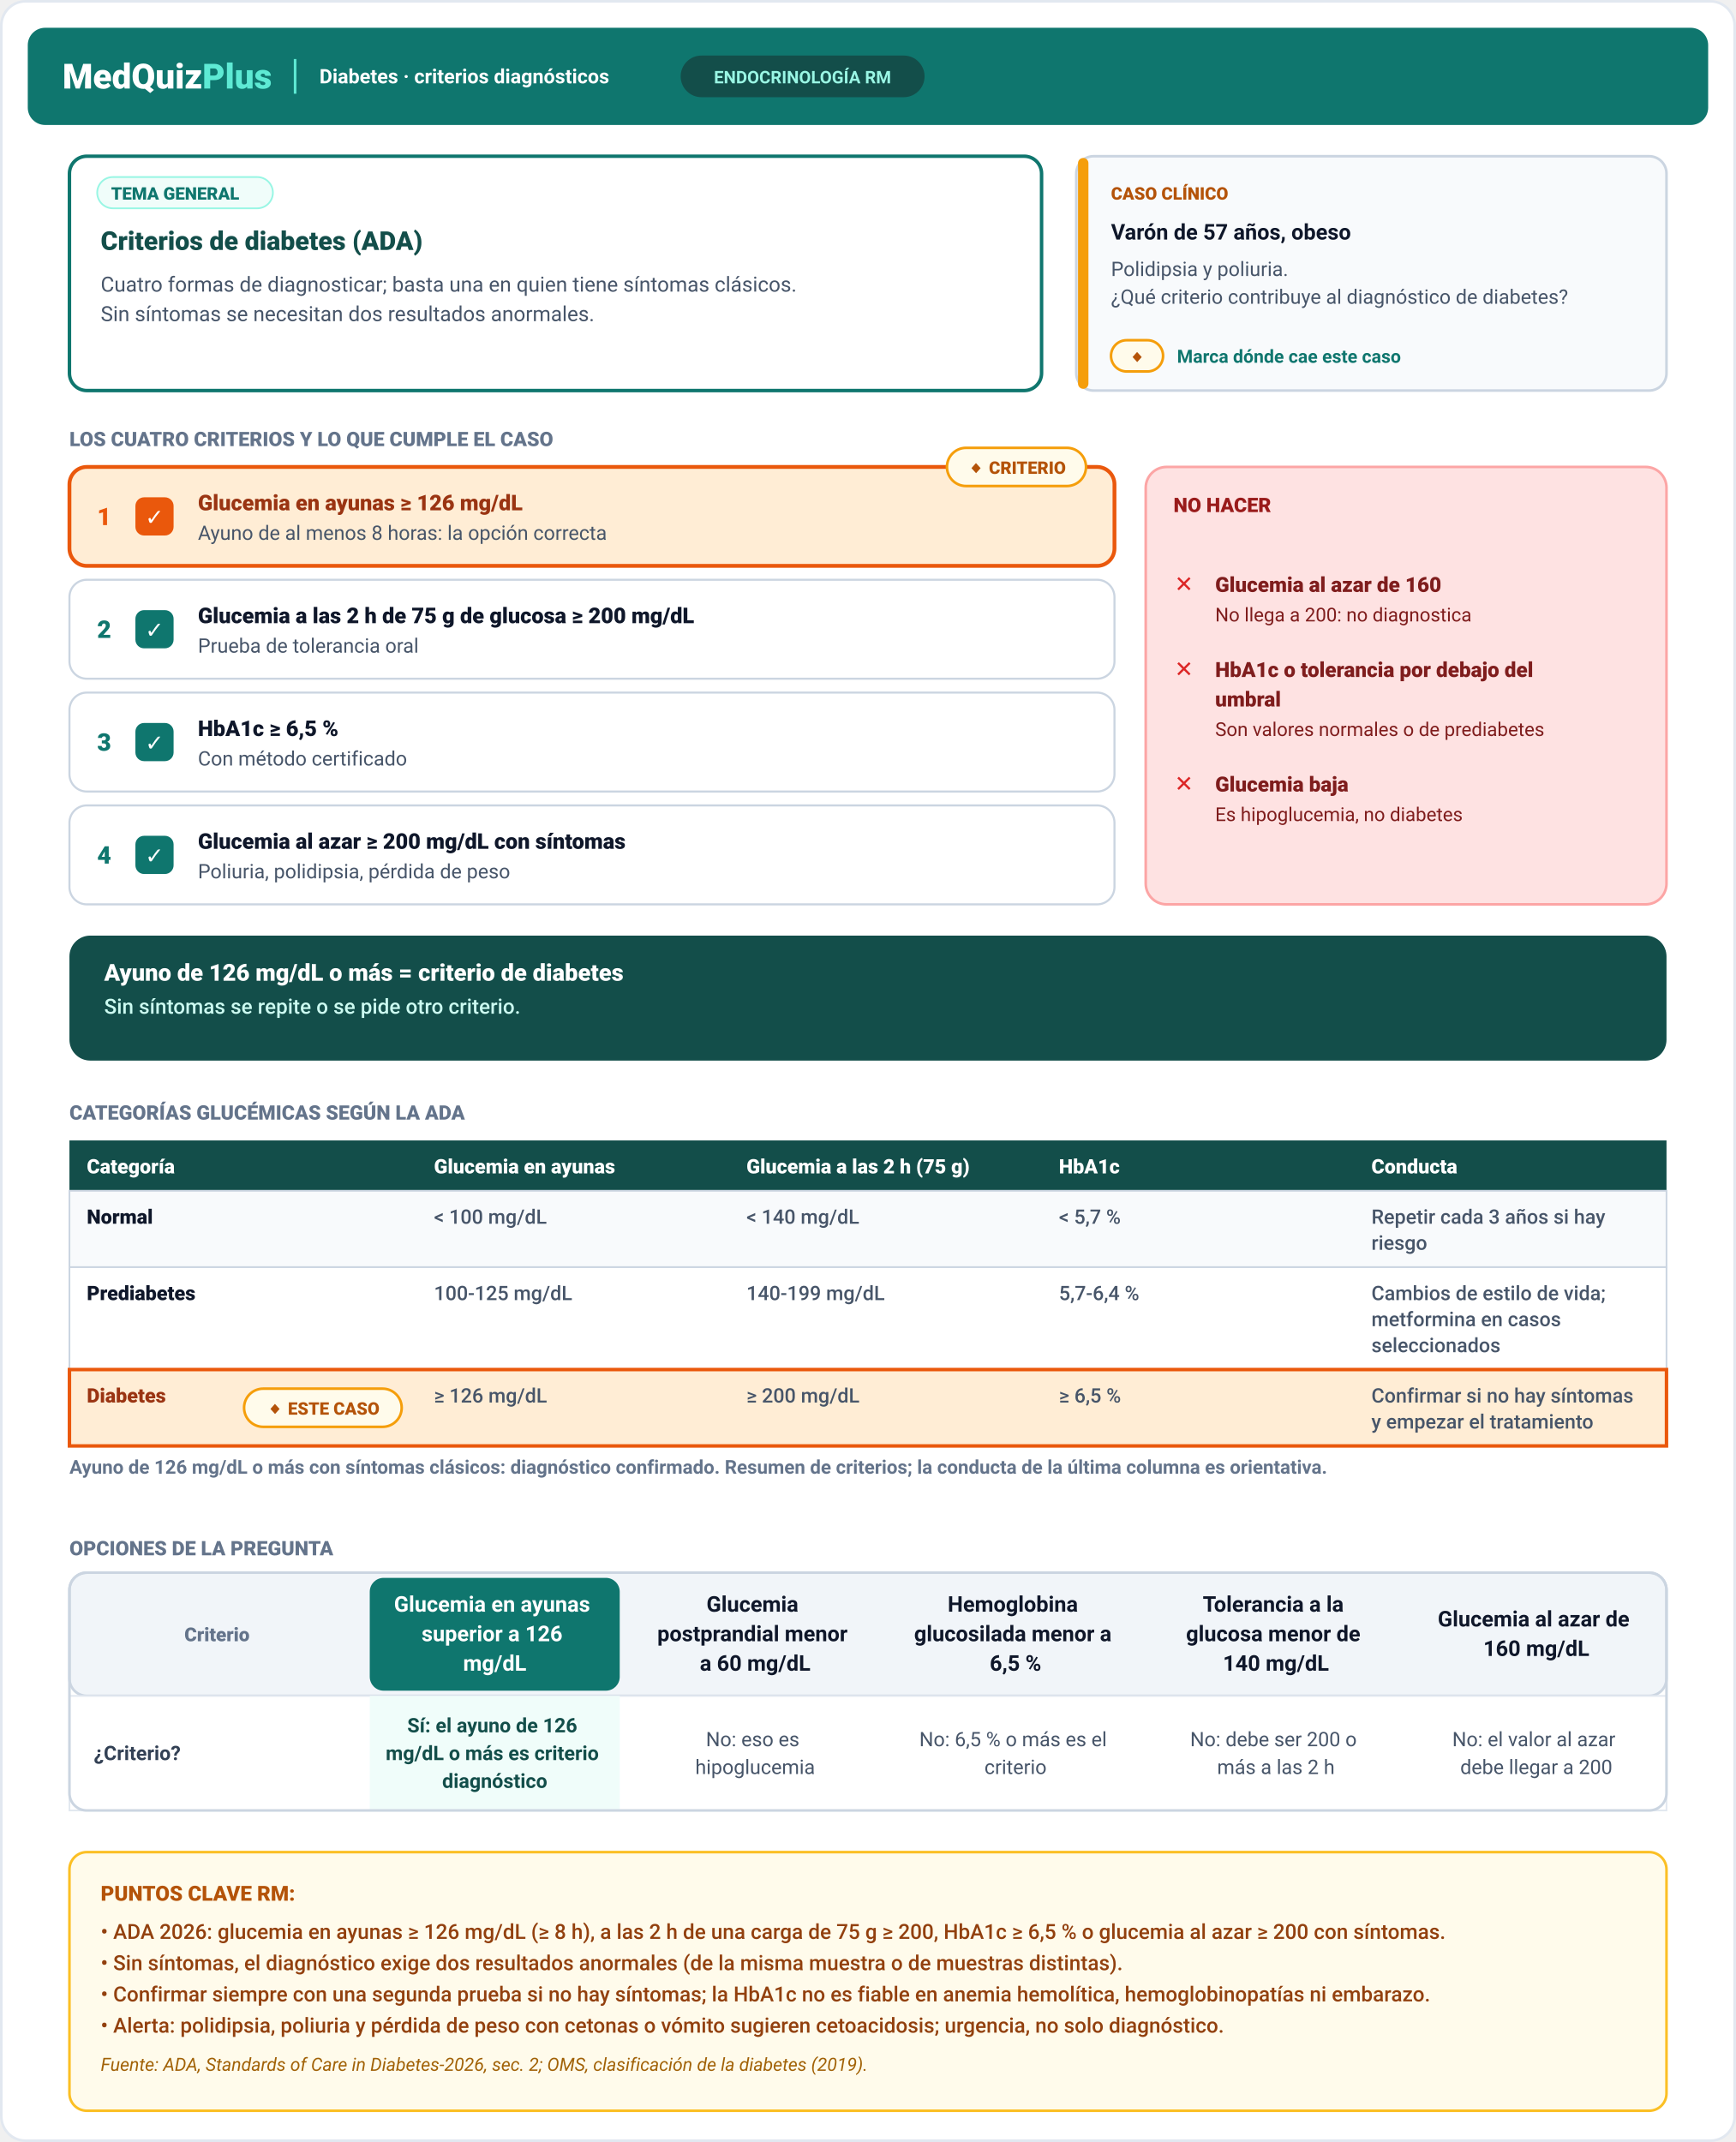
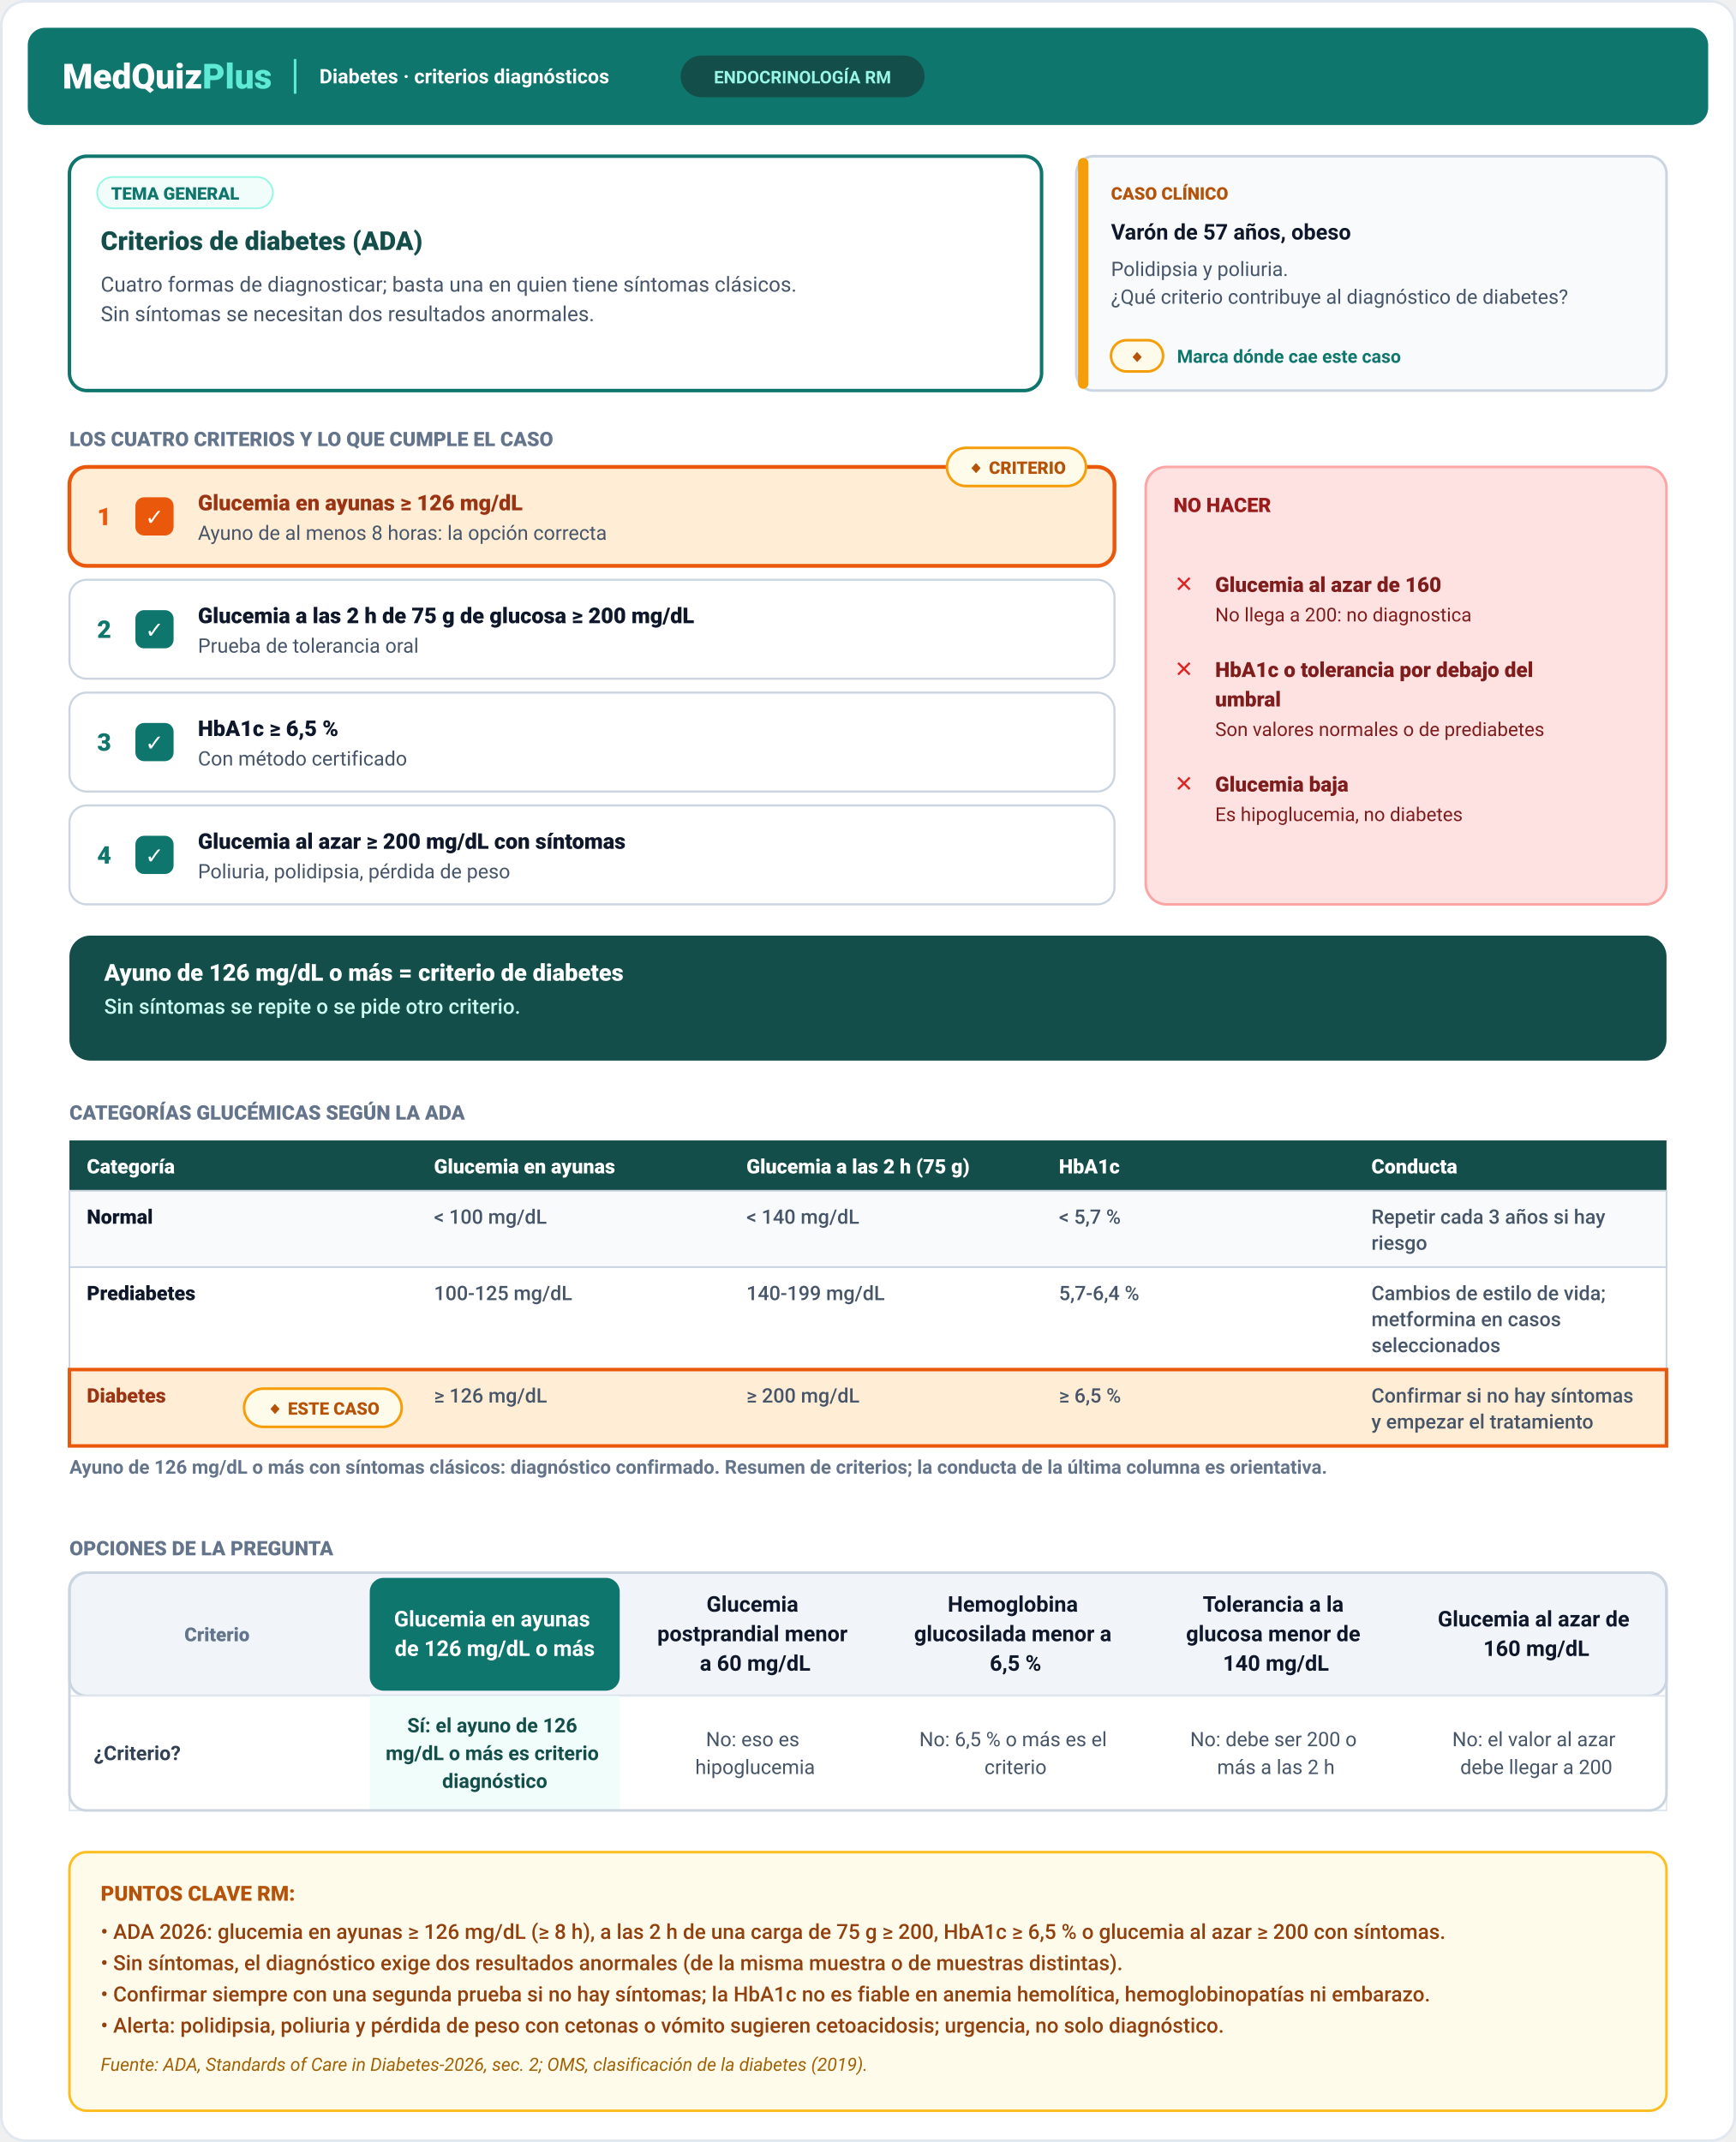
<svg xmlns="http://www.w3.org/2000/svg" width="1000" height="1234" viewBox="0 0 1000 1234" font-family="Segoe UI, Roboto, Helvetica, Arial, sans-serif" role="img" aria-label="Glucemia en ayunas de 126 mg/dL o más con síntomas clásicos confirma diabetes">
  <rect x="0.75" y="0.75" width="998.5" height="1232.5" rx="14" fill="#ffffff" stroke="#e2e8f0" stroke-width="1.5" />
  <rect x="16.0" y="16.0" width="968.0" height="56.0" rx="10" fill="#0f766e" stroke="none" stroke-width="1.5" />
  <text x="36" y="51.0" font-size="20" font-weight="800" fill="#ffffff">MedQuiz<tspan fill="#5eead4">Plus</tspan>
  </text>
  <line x1="170.0" y1="34.0" x2="170.0" y2="54.0" stroke="#5eead4" stroke-width="1.5" />
  <text x="184.0" y="48.0" font-size="11.5" font-weight="700" font-style="normal" fill="#ffffff" text-anchor="start" data-max="542">
    <tspan x="184.0" dy="0">Diabetes · criterios diagnósticos</tspan>
  </text>
  <rect x="392.1" y="32.0" width="140.5" height="24.0" rx="12" fill="#134e4a" stroke="none" stroke-width="1.5" />
  <text x="462.3" y="48.0" font-size="10" font-weight="700" font-style="normal" fill="#99f6e4" text-anchor="middle" data-max="124">
    <tspan x="462.3" dy="0">ENDOCRINOLOGÍA RM</tspan>
  </text>
  <rect x="40.0" y="90.0" width="560.0" height="135.0" rx="10" fill="#ffffff" stroke="#0f766e" stroke-width="2" />
  <rect x="56.0" y="102.0" width="101.2" height="18.0" rx="9" fill="#f0fdfa" stroke="#99f6e4" stroke-width="1" />
  <text x="64.0" y="115.0" font-size="10" font-weight="800" font-style="normal" fill="#0f766e" text-anchor="start" data-max="0">
    <tspan x="64.0" dy="0">TEMA GENERAL</tspan>
  </text>
  <text x="58.0" y="144.0" font-size="15" font-weight="800" font-style="normal" fill="#134e4a" text-anchor="start" data-max="524">
    <tspan x="58.0" dy="0">Criterios de diabetes (ADA)</tspan>
  </text>
  <text x="58.0" y="168.0" font-size="12" font-weight="400" font-style="normal" fill="#475569" text-anchor="start" data-max="524">
    <tspan x="58.0" dy="0">Cuatro formas de diagnosticar; basta una en quien tiene síntomas clásicos.</tspan>
    <tspan x="58.0" dy="17">Sin síntomas se necesitan dos resultados anormales.</tspan>
  </text>
  <rect x="620.0" y="90.0" width="340.0" height="135.0" rx="10" fill="#f8fafc" stroke="#cbd5e1" stroke-width="1.5" />
  <rect x="621.0" y="91.0" width="6.0" height="133.0" rx="3" fill="#f59e0b" stroke="none" stroke-width="1.5" />
  <text x="640.0" y="115.0" font-size="10" font-weight="800" font-style="normal" fill="#b45309" text-anchor="start" data-max="0">
    <tspan x="640.0" dy="0">CASO CLÍNICO</tspan>
  </text>
  <text x="640.0" y="138.0" font-size="12.5" font-weight="700" font-style="normal" fill="#0f172a" text-anchor="start" data-max="304">
    <tspan x="640.0" dy="0">Varón de 57 años, obeso</tspan>
  </text>
  <text x="640.0" y="159.0" font-size="11.5" font-weight="400" font-style="normal" fill="#475569" text-anchor="start" data-max="304">
    <tspan x="640.0" dy="0">Polidipsia y poliuria.</tspan>
    <tspan x="640.0" dy="16">¿Qué criterio contribuye al diagnóstico de diabetes?</tspan>
  </text>
  <rect x="640.0" y="196.0" width="30.0" height="18.0" rx="9" fill="#fffbeb" stroke="#f59e0b" stroke-width="1.5" />
  <text x="655.0" y="209.0" font-size="10" font-weight="800" font-style="normal" fill="#b45309" text-anchor="middle" data-max="0">
    <tspan x="655.0" dy="0">◆</tspan>
  </text>
  <text x="678.0" y="209.0" font-size="10.5" font-weight="700" font-style="normal" fill="#0f766e" text-anchor="start" data-max="260">
    <tspan x="678.0" dy="0">Marca dónde cae este caso</tspan>
  </text>
  <text x="40.0" y="257.0" font-size="11.5" font-weight="800" font-style="normal" fill="#64748b" text-anchor="start" data-max="900">
    <tspan x="40.0" dy="0">LOS CUATRO CRITERIOS Y LO QUE CUMPLE EL CASO</tspan>
  </text>
  <rect x="40.0" y="269.0" width="602.0" height="57.0" rx="10" fill="#ffedd5" stroke="#ea580c" stroke-width="2.2" />
  <text x="60.0" y="302.5" font-size="14" font-weight="800" font-style="normal" fill="#ea580c" text-anchor="middle" data-max="0">
    <tspan x="60.0" dy="0">1</tspan>
  </text>
  <rect x="78.0" y="286.5" width="22.0" height="22.0" rx="5" fill="#ea580c" stroke="none" stroke-width="1.5" />
  <text x="89.0" y="302.5" font-size="13" font-weight="800" font-style="normal" fill="#ffffff" text-anchor="middle" data-max="0">
    <tspan x="89.0" dy="0">✓</tspan>
  </text>
  <text x="114.0" y="294.0" font-size="12.5" font-weight="800" font-style="normal" fill="#9a3412" text-anchor="start" data-max="512">
    <tspan x="114.0" dy="0">Glucemia en ayunas ≥ 126 mg/dL</tspan>
  </text>
  <text x="114.0" y="311.0" font-size="11.5" font-weight="400" font-style="normal" fill="#475569" text-anchor="start" data-max="512">
    <tspan x="114.0" dy="0">Ayuno de al menos 8 horas: la opción correcta</tspan>
  </text>
  <rect x="545.5" y="258.0" width="80.1" height="22.0" rx="11" fill="#fffbeb" stroke="#f59e0b" stroke-width="1.5" />
  <text x="585.6" y="273.0" font-size="10" font-weight="800" font-style="normal" fill="#b45309" text-anchor="middle" data-max="0">
    <tspan x="585.6" dy="0">◆ CRITERIO</tspan>
  </text>
  <rect x="40.0" y="334.0" width="602.0" height="57.0" rx="10" fill="#ffffff" stroke="#cbd5e1" stroke-width="1.2" />
  <text x="60.0" y="367.5" font-size="14" font-weight="800" font-style="normal" fill="#0f766e" text-anchor="middle" data-max="0">
    <tspan x="60.0" dy="0">2</tspan>
  </text>
  <rect x="78.0" y="351.5" width="22.0" height="22.0" rx="5" fill="#0f766e" stroke="none" stroke-width="1.5" />
  <text x="89.0" y="367.5" font-size="13" font-weight="800" font-style="normal" fill="#ffffff" text-anchor="middle" data-max="0">
    <tspan x="89.0" dy="0">✓</tspan>
  </text>
  <text x="114.0" y="359.0" font-size="12.5" font-weight="800" font-style="normal" fill="#0f172a" text-anchor="start" data-max="512">
    <tspan x="114.0" dy="0">Glucemia a las 2 h de 75 g de glucosa ≥ 200 mg/dL</tspan>
  </text>
  <text x="114.0" y="376.0" font-size="11.5" font-weight="400" font-style="normal" fill="#475569" text-anchor="start" data-max="512">
    <tspan x="114.0" dy="0">Prueba de tolerancia oral</tspan>
  </text>
  <rect x="40.0" y="399.0" width="602.0" height="57.0" rx="10" fill="#ffffff" stroke="#cbd5e1" stroke-width="1.2" />
  <text x="60.0" y="432.5" font-size="14" font-weight="800" font-style="normal" fill="#0f766e" text-anchor="middle" data-max="0">
    <tspan x="60.0" dy="0">3</tspan>
  </text>
  <rect x="78.0" y="416.5" width="22.0" height="22.0" rx="5" fill="#0f766e" stroke="none" stroke-width="1.5" />
  <text x="89.0" y="432.5" font-size="13" font-weight="800" font-style="normal" fill="#ffffff" text-anchor="middle" data-max="0">
    <tspan x="89.0" dy="0">✓</tspan>
  </text>
  <text x="114.0" y="424.0" font-size="12.5" font-weight="800" font-style="normal" fill="#0f172a" text-anchor="start" data-max="512">
    <tspan x="114.0" dy="0">HbA1c ≥ 6,5 %</tspan>
  </text>
  <text x="114.0" y="441.0" font-size="11.5" font-weight="400" font-style="normal" fill="#475569" text-anchor="start" data-max="512">
    <tspan x="114.0" dy="0">Con método certificado</tspan>
  </text>
  <rect x="40.0" y="464.0" width="602.0" height="57.0" rx="10" fill="#ffffff" stroke="#cbd5e1" stroke-width="1.2" />
  <text x="60.0" y="497.5" font-size="14" font-weight="800" font-style="normal" fill="#0f766e" text-anchor="middle" data-max="0">
    <tspan x="60.0" dy="0">4</tspan>
  </text>
  <rect x="78.0" y="481.5" width="22.0" height="22.0" rx="5" fill="#0f766e" stroke="none" stroke-width="1.5" />
  <text x="89.0" y="497.5" font-size="13" font-weight="800" font-style="normal" fill="#ffffff" text-anchor="middle" data-max="0">
    <tspan x="89.0" dy="0">✓</tspan>
  </text>
  <text x="114.0" y="489.0" font-size="12.5" font-weight="800" font-style="normal" fill="#0f172a" text-anchor="start" data-max="512">
    <tspan x="114.0" dy="0">Glucemia al azar ≥ 200 mg/dL con síntomas</tspan>
  </text>
  <text x="114.0" y="506.0" font-size="11.5" font-weight="400" font-style="normal" fill="#475569" text-anchor="start" data-max="512">
    <tspan x="114.0" dy="0">Poliuria, polidipsia, pérdida de peso</tspan>
  </text>
  <rect x="660.0" y="269.0" width="300.0" height="252.0" rx="12" fill="#fee2e2" stroke="#fca5a5" stroke-width="1.5" />
  <text x="676.0" y="295.0" font-size="11.5" font-weight="800" font-style="normal" fill="#991b1b" text-anchor="start" data-max="268">
    <tspan x="676.0" dy="0">NO HACER</tspan>
  </text>
  <text x="682.0" y="341.0" font-size="13" font-weight="800" font-style="normal" fill="#dc2626" text-anchor="middle" data-max="0">
    <tspan x="682.0" dy="0">✕</tspan>
  </text>
  <text x="700.0" y="341.0" font-size="12" font-weight="800" font-style="normal" fill="#7f1d1d" text-anchor="start" data-max="244">
    <tspan x="700.0" dy="0">Glucemia al azar de 160</tspan>
  </text>
  <text x="700.0" y="358.0" font-size="11" font-weight="400" font-style="normal" fill="#7f1d1d" text-anchor="start" data-max="244">
    <tspan x="700.0" dy="0">No llega a 200: no diagnostica</tspan>
  </text>
  <text x="682.0" y="390.0" font-size="13" font-weight="800" font-style="normal" fill="#dc2626" text-anchor="middle" data-max="0">
    <tspan x="682.0" dy="0">✕</tspan>
  </text>
  <text x="700.0" y="390.0" font-size="12" font-weight="800" font-style="normal" fill="#7f1d1d" text-anchor="start" data-max="244">
    <tspan x="700.0" dy="0">HbA1c o tolerancia por debajo del</tspan>
    <tspan x="700.0" dy="17">umbral</tspan>
  </text>
  <text x="700.0" y="424.0" font-size="11" font-weight="400" font-style="normal" fill="#7f1d1d" text-anchor="start" data-max="244">
    <tspan x="700.0" dy="0">Son valores normales o de prediabetes</tspan>
  </text>
  <text x="682.0" y="456.0" font-size="13" font-weight="800" font-style="normal" fill="#dc2626" text-anchor="middle" data-max="0">
    <tspan x="682.0" dy="0">✕</tspan>
  </text>
  <text x="700.0" y="456.0" font-size="12" font-weight="800" font-style="normal" fill="#7f1d1d" text-anchor="start" data-max="244">
    <tspan x="700.0" dy="0">Glucemia baja</tspan>
  </text>
  <text x="700.0" y="473.0" font-size="11" font-weight="400" font-style="normal" fill="#7f1d1d" text-anchor="start" data-max="244">
    <tspan x="700.0" dy="0">Es hipoglucemia, no diabetes</tspan>
  </text>
  <rect x="40.0" y="539.0" width="920.0" height="72.0" rx="12" fill="#134e4a" stroke="none" stroke-width="1.5" />
  <text x="60.0" y="565.0" font-size="13.5" font-weight="800" font-style="normal" fill="#ffffff" text-anchor="start" data-max="880">
    <tspan x="60.0" dy="0">Ayuno de 126 mg/dL o más = criterio de diabetes</tspan>
  </text>
  <text x="60.0" y="584.0" font-size="12" font-weight="500" font-style="normal" fill="#ccfbf1" text-anchor="start" data-max="880">
    <tspan x="60.0" dy="0">Sin síntomas se repite o se pide otro criterio.</tspan>
  </text>
  <text x="40.0" y="645.0" font-size="11.5" font-weight="800" font-style="normal" fill="#64748b" text-anchor="start" data-max="900">
    <tspan x="40.0" dy="0">CATEGORÍAS GLUCÉMICAS SEGÚN LA ADA</tspan>
  </text>
  <rect x="40.0" y="657.0" width="920.0" height="29.0" rx="0" fill="#134e4a" stroke="none" stroke-width="1.5" />
  <text x="50.0" y="676.0" font-size="11.5" font-weight="800" font-style="normal" fill="#ffffff" text-anchor="start" data-max="184">
    <tspan x="50.0" dy="0">Categoría</tspan>
  </text>
  <text x="250.0" y="676.0" font-size="11.5" font-weight="800" font-style="normal" fill="#ffffff" text-anchor="start" data-max="164">
    <tspan x="250.0" dy="0">Glucemia en ayunas</tspan>
  </text>
  <text x="430.0" y="676.0" font-size="11.5" font-weight="800" font-style="normal" fill="#ffffff" text-anchor="start" data-max="164">
    <tspan x="430.0" dy="0">Glucemia a las 2 h (75 g)</tspan>
  </text>
  <text x="610.0" y="676.0" font-size="11.5" font-weight="800" font-style="normal" fill="#ffffff" text-anchor="start" data-max="164">
    <tspan x="610.0" dy="0">HbA1c</tspan>
  </text>
  <text x="790.0" y="676.0" font-size="11.5" font-weight="800" font-style="normal" fill="#ffffff" text-anchor="start" data-max="164">
    <tspan x="790.0" dy="0">Conducta</tspan>
  </text>
  <rect x="40.0" y="686.0" width="920.0" height="44.0" rx="0" fill="#f8fafc" stroke="#cbd5e1" stroke-width="1" />
  <text x="50.0" y="705.0" font-size="11.5" font-weight="800" font-style="normal" fill="#0f172a" text-anchor="start" data-max="184">
    <tspan x="50.0" dy="0">Normal</tspan>
  </text>
  <text x="250.0" y="705.0" font-size="11.5" font-weight="500" font-style="normal" fill="#475569" text-anchor="start" data-max="164">
    <tspan x="250.0" dy="0">&lt; 100 mg/dL</tspan>
  </text>
  <text x="430.0" y="705.0" font-size="11.5" font-weight="500" font-style="normal" fill="#475569" text-anchor="start" data-max="164">
    <tspan x="430.0" dy="0">&lt; 140 mg/dL</tspan>
  </text>
  <text x="610.0" y="705.0" font-size="11.5" font-weight="500" font-style="normal" fill="#475569" text-anchor="start" data-max="164">
    <tspan x="610.0" dy="0">&lt; 5,7 %</tspan>
  </text>
  <text x="790.0" y="705.0" font-size="11.5" font-weight="500" font-style="normal" fill="#475569" text-anchor="start" data-max="164">
    <tspan x="790.0" dy="0">Repetir cada 3 años si hay</tspan>
    <tspan x="790.0" dy="15">riesgo</tspan>
  </text>
  <rect x="40.0" y="730.0" width="920.0" height="59.0" rx="0" fill="#ffffff" stroke="#cbd5e1" stroke-width="1" />
  <text x="50.0" y="749.0" font-size="11.5" font-weight="800" font-style="normal" fill="#0f172a" text-anchor="start" data-max="184">
    <tspan x="50.0" dy="0">Prediabetes</tspan>
  </text>
  <text x="250.0" y="749.0" font-size="11.5" font-weight="500" font-style="normal" fill="#475569" text-anchor="start" data-max="164">
    <tspan x="250.0" dy="0">100-125 mg/dL</tspan>
  </text>
  <text x="430.0" y="749.0" font-size="11.5" font-weight="500" font-style="normal" fill="#475569" text-anchor="start" data-max="164">
    <tspan x="430.0" dy="0">140-199 mg/dL</tspan>
  </text>
  <text x="610.0" y="749.0" font-size="11.5" font-weight="500" font-style="normal" fill="#475569" text-anchor="start" data-max="164">
    <tspan x="610.0" dy="0">5,7-6,4 %</tspan>
  </text>
  <text x="790.0" y="749.0" font-size="11.5" font-weight="500" font-style="normal" fill="#475569" text-anchor="start" data-max="164">
    <tspan x="790.0" dy="0">Cambios de estilo de vida;</tspan>
    <tspan x="790.0" dy="15">metformina en casos</tspan>
    <tspan x="790.0" dy="15">seleccionados</tspan>
  </text>
  <rect x="40.0" y="789.0" width="920.0" height="44.0" rx="0" fill="#ffedd5" stroke="#ea580c" stroke-width="2" />
  <text x="50.0" y="808.0" font-size="11.5" font-weight="800" font-style="normal" fill="#9a3412" text-anchor="start" data-max="184">
    <tspan x="50.0" dy="0">Diabetes</tspan>
  </text>
  <text x="250.0" y="808.0" font-size="11.5" font-weight="500" font-style="normal" fill="#475569" text-anchor="start" data-max="164">
    <tspan x="250.0" dy="0">≥ 126 mg/dL</tspan>
  </text>
  <text x="430.0" y="808.0" font-size="11.5" font-weight="500" font-style="normal" fill="#475569" text-anchor="start" data-max="164">
    <tspan x="430.0" dy="0">≥ 200 mg/dL</tspan>
  </text>
  <text x="610.0" y="808.0" font-size="11.5" font-weight="500" font-style="normal" fill="#475569" text-anchor="start" data-max="164">
    <tspan x="610.0" dy="0">≥ 6,5 %</tspan>
  </text>
  <text x="790.0" y="808.0" font-size="11.5" font-weight="500" font-style="normal" fill="#475569" text-anchor="start" data-max="164">
    <tspan x="790.0" dy="0">Confirmar si no hay síntomas</tspan>
    <tspan x="790.0" dy="15">y empezar el tratamiento</tspan>
  </text>
  <rect x="140.6" y="800.0" width="90.8" height="22.0" rx="11" fill="#fffbeb" stroke="#f59e0b" stroke-width="1.5" />
  <text x="186.0" y="815.0" font-size="10" font-weight="800" font-style="normal" fill="#b45309" text-anchor="middle" data-max="0">
    <tspan x="186.0" dy="0">◆ ESTE CASO</tspan>
  </text>
  <text x="40.0" y="849.0" font-size="11" font-weight="600" font-style="normal" fill="#64748b" text-anchor="start" data-max="920">
    <tspan x="40.0" dy="0">Ayuno de 126 mg/dL o más con síntomas clásicos: diagnóstico confirmado. Resumen de criterios; la conducta de la última columna es orientativa.</tspan>
  </text>
  <text x="40.0" y="896.0" font-size="11.5" font-weight="800" font-style="normal" fill="#64748b" text-anchor="start" data-max="900">
    <tspan x="40.0" dy="0">OPCIONES DE LA PREGUNTA</tspan>
  </text>
  <rect x="40.0" y="906.0" width="920.0" height="71.0" rx="10" fill="#f1f5f9" stroke="#cbd5e1" stroke-width="1.5" />
  <text x="125.0" y="945.5" font-size="11" font-weight="800" font-style="normal" fill="#64748b" text-anchor="middle" data-max="154">
    <tspan x="125.0" dy="0">Criterio</tspan>
  </text>
  <rect x="213.0" y="909.0" width="144.0" height="65.0" rx="8" fill="#0f766e" stroke="none" stroke-width="1.5" />
-   <text x="285.0" y="928.5" font-size="12.5" font-weight="700" font-style="normal" fill="#ffffff" text-anchor="middle" data-max="130">
+   <text x="285.0" y="937.0" font-size="12.5" font-weight="700" font-style="normal" fill="#ffffff" text-anchor="middle" data-max="130">
    <tspan x="285.0" dy="0">Glucemia en ayunas</tspan>
-     <tspan x="285.0" dy="17">superior a 126</tspan>
-     <tspan x="285.0" dy="17">mg/dL</tspan>
+     <tspan x="285.0" dy="17">de 126 mg/dL o más</tspan>
  </text>
  <text x="435.0" y="928.5" font-size="12.5" font-weight="700" font-style="normal" fill="#0f172a" text-anchor="middle" data-max="130">
    <tspan x="435.0" dy="0">Glucemia</tspan>
    <tspan x="435.0" dy="17">postprandial menor</tspan>
    <tspan x="435.0" dy="17">a 60 mg/dL</tspan>
  </text>
  <text x="585.0" y="928.5" font-size="12.5" font-weight="700" font-style="normal" fill="#0f172a" text-anchor="middle" data-max="130">
    <tspan x="585.0" dy="0">Hemoglobina</tspan>
    <tspan x="585.0" dy="17">glucosilada menor a</tspan>
    <tspan x="585.0" dy="17">6,5 %</tspan>
  </text>
  <text x="735.0" y="928.5" font-size="12.5" font-weight="700" font-style="normal" fill="#0f172a" text-anchor="middle" data-max="130">
    <tspan x="735.0" dy="0">Tolerancia a la</tspan>
    <tspan x="735.0" dy="17">glucosa menor de</tspan>
    <tspan x="735.0" dy="17">140 mg/dL</tspan>
  </text>
  <text x="885.0" y="937.0" font-size="12.5" font-weight="700" font-style="normal" fill="#0f172a" text-anchor="middle" data-max="130">
    <tspan x="885.0" dy="0">Glucemia al azar de</tspan>
    <tspan x="885.0" dy="17">160 mg/dL</tspan>
  </text>
  <rect x="40.0" y="977.0" width="920.0" height="66.0" rx="0" fill="#ffffff" stroke="#e2e8f0" stroke-width="1" />
  <rect x="213.0" y="977.0" width="144.0" height="66.0" rx="0" fill="#f0fdfa" stroke="none" stroke-width="1.5" />
  <text x="54.0" y="1014.0" font-size="11.5" font-weight="700" font-style="normal" fill="#334155" text-anchor="start" data-max="146">
    <tspan x="54.0" dy="0">¿Criterio?</tspan>
  </text>
  <text x="285.0" y="998.0" font-size="11.5" font-weight="600" font-style="normal" fill="#134e4a" text-anchor="middle" data-max="128">
    <tspan x="285.0" dy="0">Sí: el ayuno de 126</tspan>
    <tspan x="285.0" dy="16">mg/dL o más es criterio</tspan>
    <tspan x="285.0" dy="16">diagnóstico</tspan>
  </text>
  <text x="435.0" y="1006.0" font-size="11.5" font-weight="400" font-style="normal" fill="#475569" text-anchor="middle" data-max="128">
    <tspan x="435.0" dy="0">No: eso es</tspan>
    <tspan x="435.0" dy="16">hipoglucemia</tspan>
  </text>
  <text x="585.0" y="1006.0" font-size="11.5" font-weight="400" font-style="normal" fill="#475569" text-anchor="middle" data-max="128">
    <tspan x="585.0" dy="0">No: 6,5 % o más es el</tspan>
    <tspan x="585.0" dy="16">criterio</tspan>
  </text>
  <text x="735.0" y="1006.0" font-size="11.5" font-weight="400" font-style="normal" fill="#475569" text-anchor="middle" data-max="128">
    <tspan x="735.0" dy="0">No: debe ser 200 o</tspan>
    <tspan x="735.0" dy="16">más a las 2 h</tspan>
  </text>
  <text x="885.0" y="1006.0" font-size="11.5" font-weight="400" font-style="normal" fill="#475569" text-anchor="middle" data-max="128">
    <tspan x="885.0" dy="0">No: el valor al azar</tspan>
    <tspan x="885.0" dy="16">debe llegar a 200</tspan>
  </text>
  <rect x="40.0" y="906.0" width="920.0" height="137.0" rx="10" fill="none" stroke="#cbd5e1" stroke-width="1.5" />
  <rect x="40.0" y="1067.0" width="920.0" height="149.0" rx="10" fill="#fffbeb" stroke="#fbbf24" stroke-width="1.5" />
  <text x="58.0" y="1095.0" font-size="12" font-weight="800" font-style="normal" fill="#b45309" text-anchor="start" data-max="884">
    <tspan x="58.0" dy="0">PUNTOS CLAVE RM:</tspan>
  </text>
  <text x="58.0" y="1117.0" font-size="12" font-weight="500" font-style="normal" fill="#92400e" text-anchor="start" data-max="884">
    <tspan x="58.0" dy="0">• ADA 2026: glucemia en ayunas ≥ 126 mg/dL (≥ 8 h), a las 2 h de una carga de 75 g ≥ 200, HbA1c ≥ 6,5 % o glucemia al azar ≥ 200 con síntomas.</tspan>
    <tspan x="58.0" dy="18">• Sin síntomas, el diagnóstico exige dos resultados anormales (de la misma muestra o de muestras distintas).</tspan>
    <tspan x="58.0" dy="18">• Confirmar siempre con una segunda prueba si no hay síntomas; la HbA1c no es fiable en anemia hemolítica, hemoglobinopatías ni embarazo.</tspan>
    <tspan x="58.0" dy="18">• Alerta: polidipsia, poliuria y pérdida de peso con cetonas o vómito sugieren cetoacidosis; urgencia, no solo diagnóstico.</tspan>
  </text>
  <text x="58.0" y="1193.0" font-size="10.5" font-weight="400" font-style="italic" fill="#a16207" text-anchor="start" data-max="884">
    <tspan x="58.0" dy="0">Fuente: ADA, Standards of Care in Diabetes-2026, sec. 2; OMS, clasificación de la diabetes (2019).</tspan>
  </text>
</svg>
